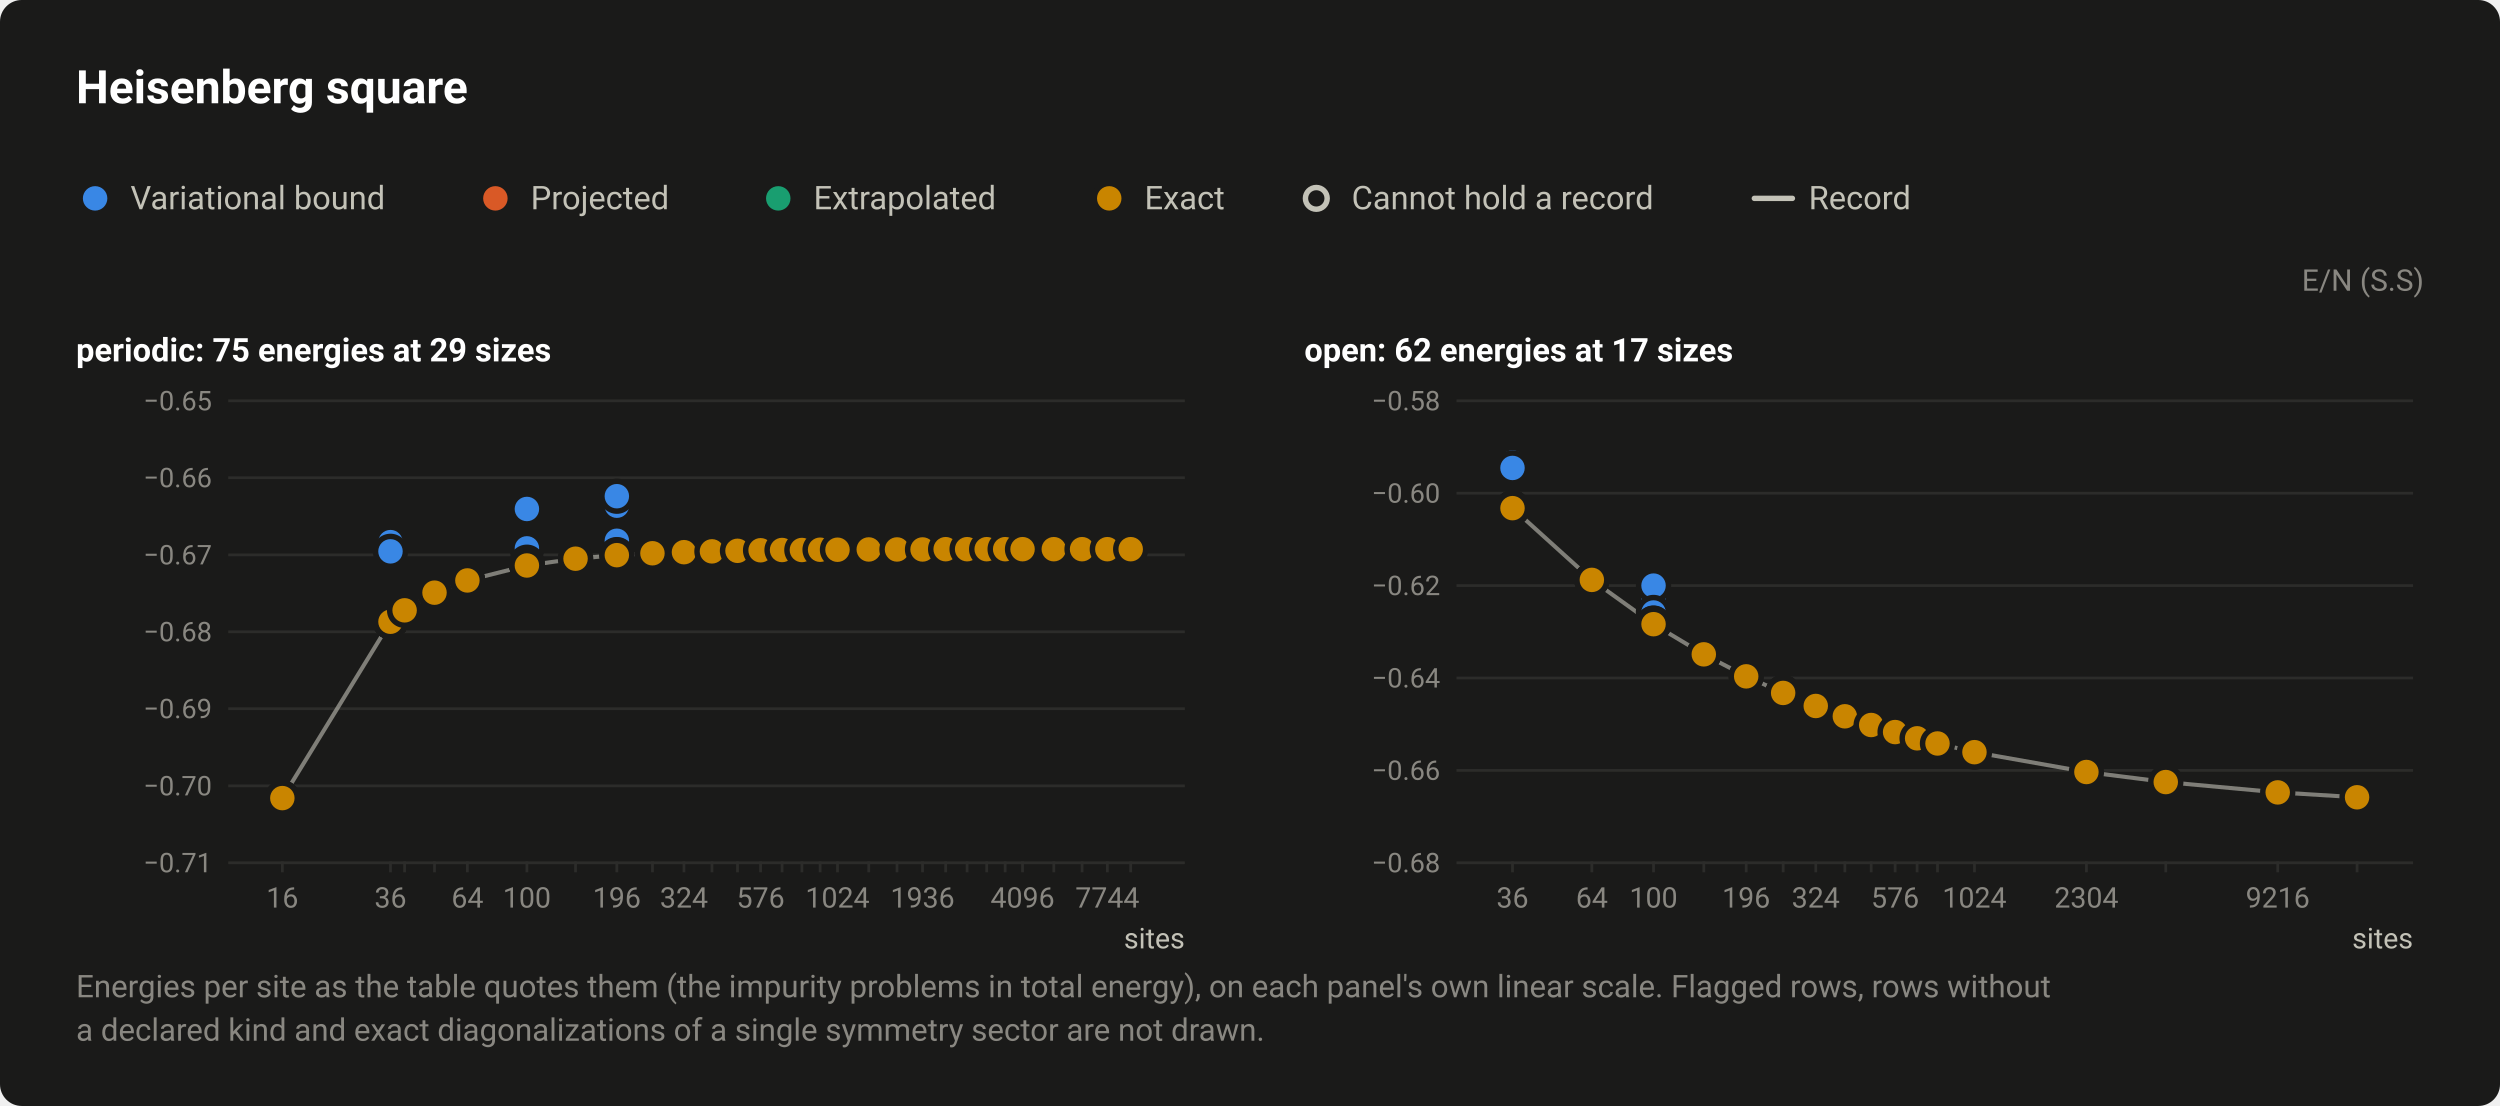
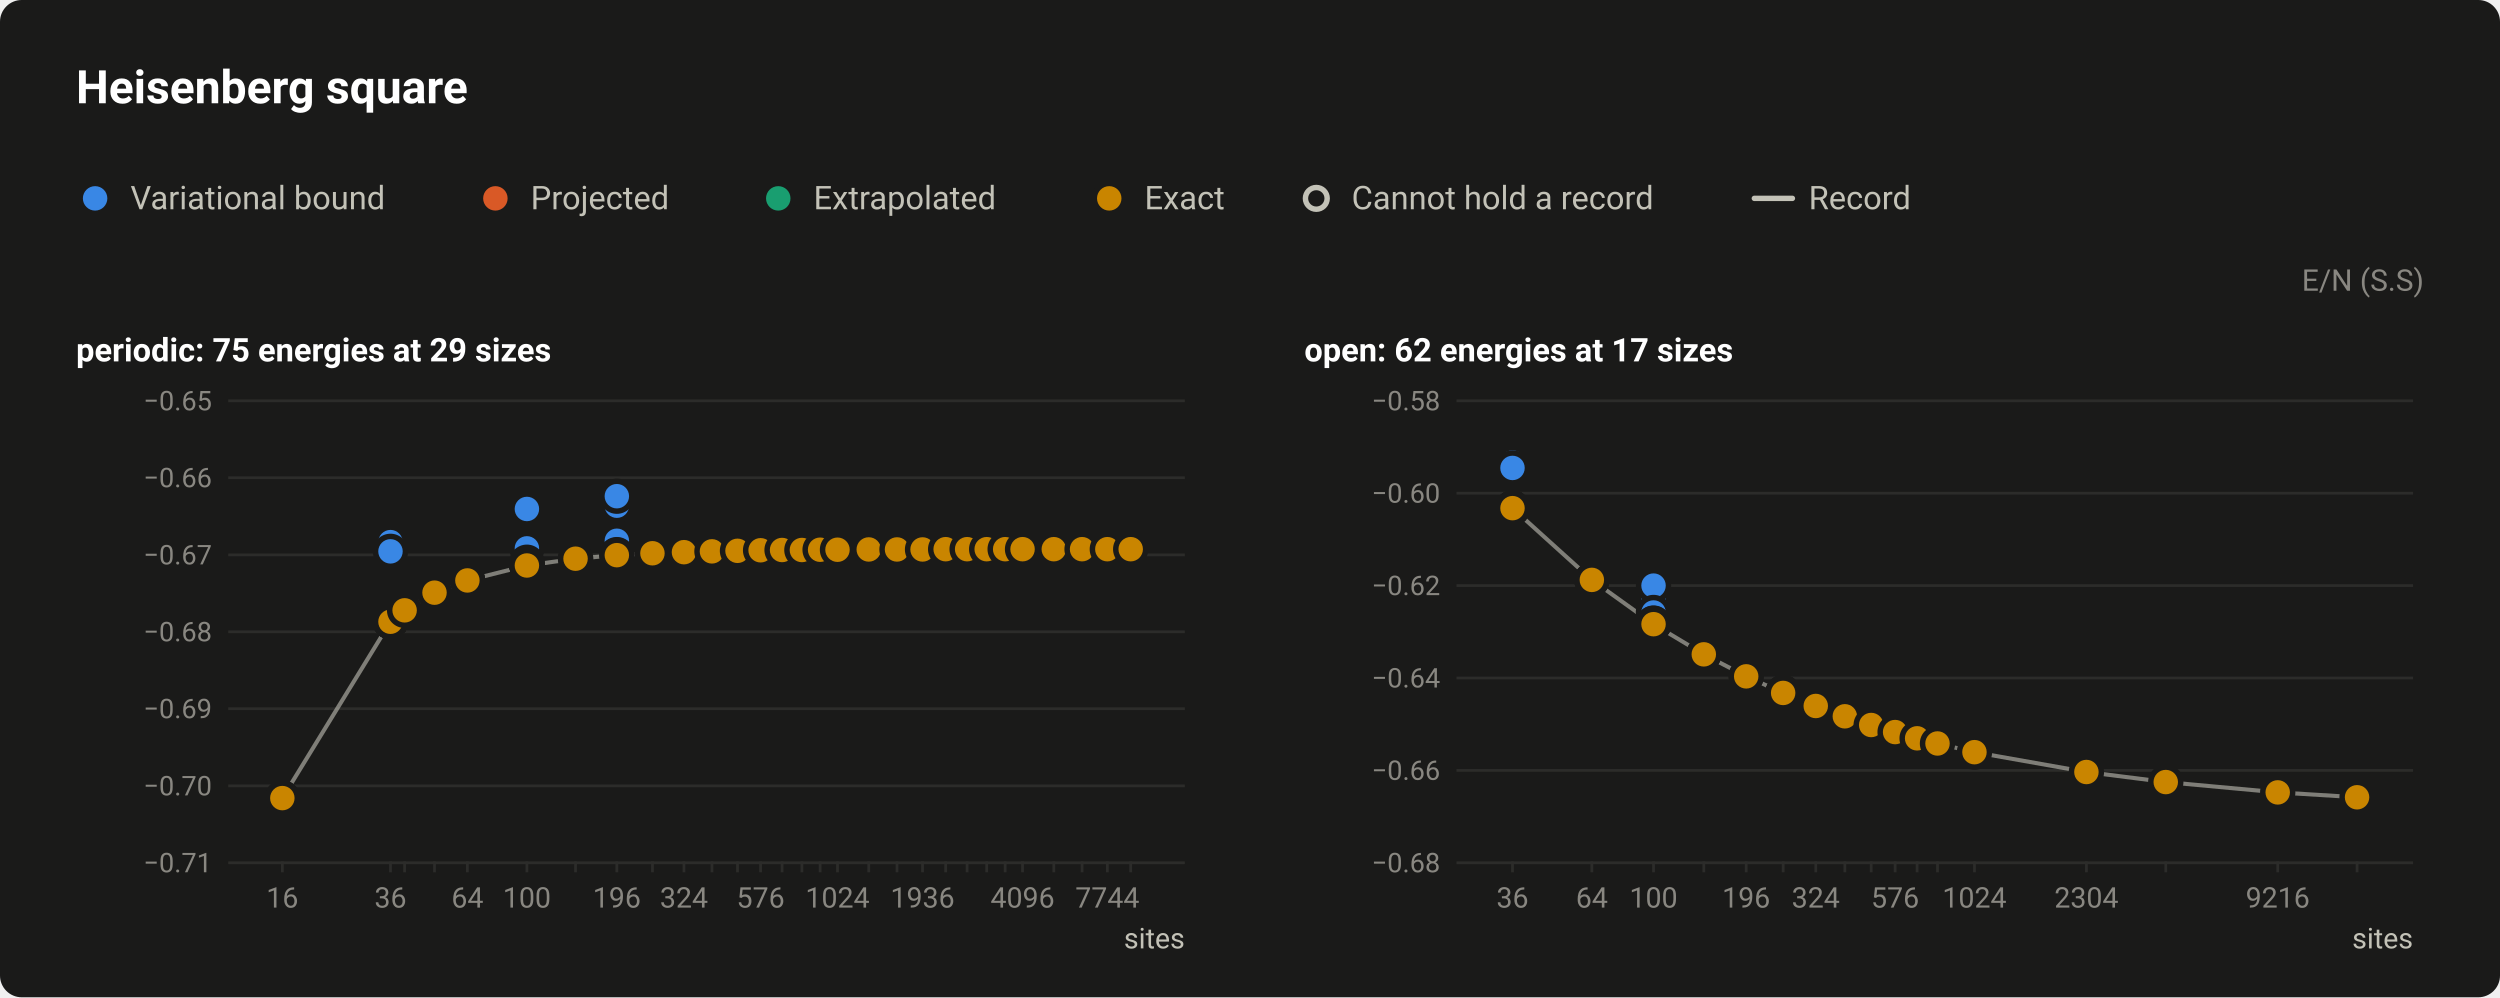
- <svg xmlns="http://www.w3.org/2000/svg" width="920" height="407" viewBox="0 0 920 407" role="img" aria-labelledby="title desc">
+ <svg xmlns="http://www.w3.org/2000/svg" width="920" height="367" viewBox="0 0 920 367" role="img" aria-labelledby="title desc">
  <style>text{font-family:system-ui,-apple-system,"Segoe UI",Roboto,"Helvetica Neue",Arial,sans-serif}</style>
-   <rect width="920" height="407" rx="8" fill="#1a1a19" />
+   <rect width="920" height="367" rx="8" fill="#1a1a19" />
  <text x="28" y="38" font-size="17" fill="#ffffff" font-weight="600">Heisenberg square</text>
  <circle cx="35" cy="73" r="6.5" fill="#1a1a19" />
  <circle cx="35" cy="73" r="4.5" fill="#3987e5" />
  <text x="48" y="77" font-size="12" fill="#c3c2b7">Variational bound</text>
  <circle cx="182.3" cy="73" r="6.5" fill="#1a1a19" />
  <circle cx="182.3" cy="73" r="4.5" fill="#d95926" />
  <text x="195.3" y="77" font-size="12" fill="#c3c2b7">Projected</text>
  <circle cx="286.4" cy="73" r="6.5" fill="#1a1a19" />
  <circle cx="286.4" cy="73" r="4.5" fill="#199e70" />
  <text x="299.4" y="77" font-size="12" fill="#c3c2b7">Extrapolated</text>
  <circle cx="408.2" cy="73" r="6.5" fill="#1a1a19" />
  <circle cx="408.2" cy="73" r="4.5" fill="#c98500" />
  <text x="421.2" y="77" font-size="12" fill="#c3c2b7">Exact</text>
  <circle cx="484.4" cy="73" r="6.5" fill="#1a1a19" />
  <circle cx="484.4" cy="73" r="4" fill="#1a1a19" stroke="#c3c2b7" stroke-width="2" />
  <text x="497.4" y="77" font-size="12" fill="#c3c2b7">Cannot hold a record</text>
  <path d="M645.6 73H659.6" stroke="#c3c2b7" stroke-width="2" stroke-linecap="round" />
  <text x="665.6" y="77" font-size="12" fill="#c3c2b7">Record</text>
  <text x="892" y="107" font-size="11" fill="#898781" text-anchor="end">E/N (S.S)</text>
  <text x="28" y="133" font-size="12" fill="#ffffff" font-weight="600">periodic: 75 energies at 29 sizes</text>
  <path d="M84 317.5H436" stroke="#2c2c2a" stroke-width="1" />
  <text x="78" y="321" font-size="10" fill="#898781" text-anchor="end" style="font-variant-numeric:tabular-nums">−0.71</text>
  <path d="M84 289.2H436" stroke="#2c2c2a" stroke-width="1" />
  <text x="78" y="292.7" font-size="10" fill="#898781" text-anchor="end" style="font-variant-numeric:tabular-nums">−0.70</text>
  <path d="M84 260.8H436" stroke="#2c2c2a" stroke-width="1" />
  <text x="78" y="264.3" font-size="10" fill="#898781" text-anchor="end" style="font-variant-numeric:tabular-nums">−0.69</text>
  <path d="M84 232.5H436" stroke="#2c2c2a" stroke-width="1" />
  <text x="78" y="236" font-size="10" fill="#898781" text-anchor="end" style="font-variant-numeric:tabular-nums">−0.68</text>
  <path d="M84 204.2H436" stroke="#2c2c2a" stroke-width="1" />
  <text x="78" y="207.7" font-size="10" fill="#898781" text-anchor="end" style="font-variant-numeric:tabular-nums">−0.67</text>
  <path d="M84 175.8H436" stroke="#2c2c2a" stroke-width="1" />
  <text x="78" y="179.3" font-size="10" fill="#898781" text-anchor="end" style="font-variant-numeric:tabular-nums">−0.66</text>
  <path d="M84 147.5H436" stroke="#2c2c2a" stroke-width="1" />
  <text x="78" y="151" font-size="10" fill="#898781" text-anchor="end" style="font-variant-numeric:tabular-nums">−0.65</text>
  <path d="M103.9 317v4" stroke="#2c2c2a" stroke-width="1" />
  <text x="103.9" y="334" font-size="10.5" fill="#898781" text-anchor="middle" style="font-variant-numeric:tabular-nums">16</text>
  <path d="M143.7 317v4" stroke="#2c2c2a" stroke-width="1" />
  <text x="143.7" y="334" font-size="10.5" fill="#898781" text-anchor="middle" style="font-variant-numeric:tabular-nums">36</text>
  <path d="M148.9 317v4" stroke="#2c2c2a" stroke-width="1" />
  <path d="M159.9 317v4" stroke="#2c2c2a" stroke-width="1" />
  <path d="M172 317v4" stroke="#2c2c2a" stroke-width="1" />
  <text x="172" y="334" font-size="10.5" fill="#898781" text-anchor="middle" style="font-variant-numeric:tabular-nums">64</text>
  <path d="M193.9 317v4" stroke="#2c2c2a" stroke-width="1" />
  <text x="193.9" y="334" font-size="10.5" fill="#898781" text-anchor="middle" style="font-variant-numeric:tabular-nums">100</text>
  <path d="M211.8 317v4" stroke="#2c2c2a" stroke-width="1" />
  <path d="M227 317v4" stroke="#2c2c2a" stroke-width="1" />
  <text x="227" y="334" font-size="10.5" fill="#898781" text-anchor="middle" style="font-variant-numeric:tabular-nums">196</text>
  <path d="M240.1 317v4" stroke="#2c2c2a" stroke-width="1" />
  <path d="M251.7 317v4" stroke="#2c2c2a" stroke-width="1" />
  <text x="251.7" y="334" font-size="10.5" fill="#898781" text-anchor="middle" style="font-variant-numeric:tabular-nums">324</text>
  <path d="M262 317v4" stroke="#2c2c2a" stroke-width="1" />
  <path d="M271.4 317v4" stroke="#2c2c2a" stroke-width="1" />
  <path d="M279.9 317v4" stroke="#2c2c2a" stroke-width="1" />
  <text x="279.9" y="334" font-size="10.5" fill="#898781" text-anchor="middle" style="font-variant-numeric:tabular-nums">576</text>
  <path d="M287.8 317v4" stroke="#2c2c2a" stroke-width="1" />
  <path d="M295.1 317v4" stroke="#2c2c2a" stroke-width="1" />
  <path d="M301.8 317v4" stroke="#2c2c2a" stroke-width="1" />
  <path d="M308.2 317v4" stroke="#2c2c2a" stroke-width="1" />
  <text x="308.2" y="334" font-size="10.5" fill="#898781" text-anchor="middle" style="font-variant-numeric:tabular-nums">1024</text>
  <path d="M319.7 317v4" stroke="#2c2c2a" stroke-width="1" />
  <path d="M330.1 317v4" stroke="#2c2c2a" stroke-width="1" />
  <path d="M339.5 317v4" stroke="#2c2c2a" stroke-width="1" />
  <text x="339.5" y="334" font-size="10.5" fill="#898781" text-anchor="middle" style="font-variant-numeric:tabular-nums">1936</text>
  <path d="M348 317v4" stroke="#2c2c2a" stroke-width="1" />
  <path d="M355.9 317v4" stroke="#2c2c2a" stroke-width="1" />
  <path d="M363.1 317v4" stroke="#2c2c2a" stroke-width="1" />
  <path d="M369.9 317v4" stroke="#2c2c2a" stroke-width="1" />
  <path d="M376.3 317v4" stroke="#2c2c2a" stroke-width="1" />
  <text x="376.3" y="334" font-size="10.5" fill="#898781" text-anchor="middle" style="font-variant-numeric:tabular-nums">4096</text>
  <path d="M387.8 317v4" stroke="#2c2c2a" stroke-width="1" />
  <path d="M398.2 317v4" stroke="#2c2c2a" stroke-width="1" />
  <path d="M407.5 317v4" stroke="#2c2c2a" stroke-width="1" />
  <text x="407.5" y="334" font-size="10.5" fill="#898781" text-anchor="middle" style="font-variant-numeric:tabular-nums">7744</text>
  <path d="M416.1 317v4" stroke="#2c2c2a" stroke-width="1" />
  <text x="436" y="349" font-size="10.5" fill="#c3c2b7" text-anchor="end">sites</text>
  <path d="M103.9 293.7L143.7 228.8L148.9 224.6L159.9 218.1L172 213.6L193.9 208.1L211.8 205.6L227 204.3L240.1 203.6L251.7 203.2L262 202.9L271.4 202.7L279.9 202.5L287.8 202.4L295.1 202.4L301.8 202.3L308.2 202.3L319.7 202.2L330.1 202.2L339.5 202.2L348 202.1L355.9 202.1L363.1 202.1L369.9 202.1L376.3 202.1L387.8 202.1L398.2 202.1L407.5 202.1L416.1 202.1" fill="none" stroke="#c3c2b7" stroke-width="1.5" stroke-linejoin="round" opacity="0.6" />
  <a class="pt" href="/instances/#r-Heisenberg_square_16_P-b6585028">
    <circle cx="103.9" cy="293.6" r="6.5" fill="#1a1a19" />
    <circle cx="103.9" cy="293.6" r="4" fill="#1a1a19" stroke="#3987e5" stroke-width="2" />
  </a>
  <a class="pt" href="/instances/#r-Heisenberg_square_36_P-7b04264f">
    <circle cx="143.7" cy="228.8" r="6.5" fill="#1a1a19" />
    <circle cx="143.7" cy="228.8" r="4" fill="#1a1a19" stroke="#199e70" stroke-width="2" />
  </a>
  <a class="pt" href="/instances/#r-Heisenberg_square_36_P-01101ea7">
    <circle cx="143.7" cy="228.6" r="6.5" fill="#1a1a19" />
    <circle cx="143.7" cy="228.6" r="4" fill="#1a1a19" stroke="#3987e5" stroke-width="2" />
  </a>
  <a class="pt" href="/instances/#r-Heisenberg_square_36_P-cf8d6284">
    <circle cx="143.7" cy="228.8" r="6.5" fill="#1a1a19" />
    <circle cx="143.7" cy="228.8" r="4" fill="#1a1a19" stroke="#3987e5" stroke-width="2" />
  </a>
  <a class="pt" href="/instances/#r-Heisenberg_square_64_P-9c103b25">
    <circle cx="172" cy="213.4" r="6.5" fill="#1a1a19" />
    <circle cx="172" cy="213.4" r="4" fill="#1a1a19" stroke="#3987e5" stroke-width="2" />
  </a>
  <a class="pt" href="/instances/#r-Heisenberg_square_100_P-43445cdc">
    <circle cx="193.9" cy="207.5" r="6.5" fill="#1a1a19" />
    <circle cx="193.9" cy="207.5" r="4" fill="#1a1a19" stroke="#3987e5" stroke-width="2" />
  </a>
  <a class="pt" href="/instances/#r-Heisenberg_square_100_P-9bb9398c">
    <circle cx="193.9" cy="207.8" r="6.5" fill="#1a1a19" />
    <circle cx="193.9" cy="207.8" r="4" fill="#1a1a19" stroke="#3987e5" stroke-width="2" />
  </a>
  <a class="pt" href="/instances/#r-Heisenberg_square_256_P-888fcc17">
    <circle cx="240.1" cy="203.6" r="6.5" fill="#1a1a19" />
    <circle cx="240.1" cy="203.6" r="4" fill="#1a1a19" stroke="#199e70" stroke-width="2" />
  </a>
  <a class="pt" href="/instances/#r-Heisenberg_square_324_P-94fe833b">
    <circle cx="251.7" cy="203" r="6.5" fill="#1a1a19" />
    <circle cx="251.7" cy="203" r="4" fill="#1a1a19" stroke="#199e70" stroke-width="2" />
  </a>
  <a class="pt" href="/instances/#r-Heisenberg_square_1024_P-8d82e0e3">
    <circle cx="308.2" cy="202.2" r="6.5" fill="#1a1a19" />
    <circle cx="308.2" cy="202.2" r="4" fill="#1a1a19" stroke="#199e70" stroke-width="2" />
  </a>
  <a class="pt" href="/instances/#r-Heisenberg_square_16_P-6d66d679">
    <circle cx="103.9" cy="293.6" r="6.5" fill="#1a1a19" />
    <circle cx="103.9" cy="293.6" r="4.5" fill="#3987e5" />
  </a>
  <a class="pt" href="/instances/#r-Heisenberg_square_36_P-53d0b43d">
    <circle cx="143.7" cy="228.1" r="6.5" fill="#1a1a19" />
    <circle cx="143.7" cy="228.1" r="4.5" fill="#3987e5" />
  </a>
  <a class="pt" href="/instances/#r-Heisenberg_square_36_P-71899630">
    <circle cx="143.7" cy="199.5" r="6.5" fill="#1a1a19" />
    <circle cx="143.7" cy="199.5" r="4.5" fill="#3987e5" />
  </a>
  <a class="pt" href="/instances/#r-Heisenberg_square_36_P-31a7bd0f">
    <circle cx="143.7" cy="202.9" r="6.5" fill="#1a1a19" />
    <circle cx="143.7" cy="202.9" r="4.5" fill="#3987e5" />
  </a>
  <a class="pt" href="/instances/#r-Heisenberg_square_36_P-1945c922">
    <circle cx="143.7" cy="228.8" r="6.5" fill="#1a1a19" />
    <circle cx="143.7" cy="228.8" r="4.5" fill="#3987e5" />
  </a>
  <a class="pt" href="/instances/#r-Heisenberg_square_36_P-ce066af9">
    <circle cx="143.7" cy="228.8" r="6.5" fill="#1a1a19" />
    <circle cx="143.7" cy="228.8" r="4.5" fill="#3987e5" />
  </a>
  <a class="pt" href="/instances/#r-Heisenberg_square_36_P-130396e6">
    <circle cx="143.7" cy="228.7" r="6.5" fill="#1a1a19" />
    <circle cx="143.7" cy="228.7" r="4.5" fill="#3987e5" />
  </a>
  <a class="pt" href="/instances/#r-Heisenberg_square_36_P-19e3887e">
    <circle cx="143.7" cy="228.8" r="6.5" fill="#1a1a19" />
    <circle cx="143.7" cy="228.8" r="4.5" fill="#3987e5" />
  </a>
  <a class="pt" href="/instances/#r-Heisenberg_square_36_P-8f31c5ee">
    <circle cx="143.7" cy="227.8" r="6.5" fill="#1a1a19" />
    <circle cx="143.7" cy="227.8" r="4.5" fill="#3987e5" />
  </a>
  <a class="pt" href="/instances/#r-Heisenberg_square_64_P-a86c8feb">
    <circle cx="172" cy="213.5" r="6.5" fill="#1a1a19" />
    <circle cx="172" cy="213.5" r="4.5" fill="#3987e5" />
  </a>
  <a class="pt" href="/instances/#r-Heisenberg_square_64_P-a86a65ef">
    <circle cx="172" cy="213.5" r="6.5" fill="#1a1a19" />
    <circle cx="172" cy="213.5" r="4.5" fill="#3987e5" />
  </a>
  <a class="pt" href="/instances/#r-Heisenberg_square_100_P-3c5489e4">
    <circle cx="193.9" cy="201.8" r="6.5" fill="#1a1a19" />
    <circle cx="193.9" cy="201.8" r="4.5" fill="#3987e5" />
  </a>
  <a class="pt" href="/instances/#r-Heisenberg_square_100_P-039a31a3">
    <circle cx="193.9" cy="206.9" r="6.5" fill="#1a1a19" />
    <circle cx="193.9" cy="206.9" r="4.5" fill="#3987e5" />
  </a>
  <a class="pt" href="/instances/#r-Heisenberg_square_100_P-70020c1a">
    <circle cx="193.9" cy="207.6" r="6.5" fill="#1a1a19" />
    <circle cx="193.9" cy="207.6" r="4.5" fill="#3987e5" />
  </a>
  <a class="pt" href="/instances/#r-Heisenberg_square_100_P-6c3af8b1">
    <circle cx="193.9" cy="189.1" r="6.5" fill="#1a1a19" />
    <circle cx="193.9" cy="189.1" r="4.5" fill="#3987e5" />
  </a>
  <a class="pt" href="/instances/#r-Heisenberg_square_100_P-ae52a4ca">
    <circle cx="193.9" cy="187.9" r="6.5" fill="#1a1a19" />
    <circle cx="193.9" cy="187.9" r="4.5" fill="#3987e5" />
  </a>
  <a class="pt" href="/instances/#r-Heisenberg_square_100_P-57a229b7">
    <circle cx="193.9" cy="187.3" r="6.5" fill="#1a1a19" />
    <circle cx="193.9" cy="187.3" r="4.5" fill="#3987e5" />
  </a>
  <a class="pt" href="/instances/#r-Heisenberg_square_100_P-ffef2232">
    <circle cx="193.9" cy="208.1" r="6.5" fill="#1a1a19" />
    <circle cx="193.9" cy="208.1" r="4.5" fill="#3987e5" />
  </a>
  <a class="pt" href="/instances/#r-Heisenberg_square_100_P-14fe2839">
    <circle cx="193.9" cy="208" r="6.5" fill="#1a1a19" />
    <circle cx="193.9" cy="208" r="4.5" fill="#3987e5" />
  </a>
  <a class="pt" href="/instances/#r-Heisenberg_square_100_P-75f46cc2">
    <circle cx="193.9" cy="207.9" r="6.5" fill="#1a1a19" />
    <circle cx="193.9" cy="207.9" r="4.5" fill="#3987e5" />
  </a>
  <a class="pt" href="/instances/#r-Heisenberg_square_100_P-856790be">
    <circle cx="193.9" cy="208" r="6.5" fill="#1a1a19" />
    <circle cx="193.9" cy="208" r="4.5" fill="#3987e5" />
  </a>
  <a class="pt" href="/instances/#r-Heisenberg_square_100_P-9586d14e">
    <circle cx="193.9" cy="207.7" r="6.5" fill="#1a1a19" />
    <circle cx="193.9" cy="207.7" r="4.5" fill="#3987e5" />
  </a>
  <a class="pt" href="/instances/#r-Heisenberg_square_144_P-4c61613f">
    <circle cx="211.8" cy="205.4" r="6.5" fill="#1a1a19" />
    <circle cx="211.8" cy="205.4" r="4.5" fill="#3987e5" />
  </a>
  <a class="pt" href="/instances/#r-Heisenberg_square_196_P-5989a09d">
    <circle cx="227" cy="199" r="6.5" fill="#1a1a19" />
    <circle cx="227" cy="199" r="4.5" fill="#3987e5" />
  </a>
  <a class="pt" href="/instances/#r-Heisenberg_square_196_P-2a0228af">
    <circle cx="227" cy="186.1" r="6.5" fill="#1a1a19" />
    <circle cx="227" cy="186.1" r="4.5" fill="#3987e5" />
  </a>
  <a class="pt" href="/instances/#r-Heisenberg_square_196_P-e8fcdcd5">
    <circle cx="227" cy="182.6" r="6.5" fill="#1a1a19" />
    <circle cx="227" cy="182.6" r="4.5" fill="#3987e5" />
  </a>
  <a class="pt" href="/instances/#r-Heisenberg_square_196_P-54abef6d">
    <circle cx="227" cy="204.1" r="6.5" fill="#1a1a19" />
    <circle cx="227" cy="204.1" r="4.5" fill="#3987e5" />
  </a>
  <a class="pt" href="/instances/#r-Heisenberg_square_256_P-e66ad7d8">
    <circle cx="240.1" cy="202.9" r="6.5" fill="#1a1a19" />
    <circle cx="240.1" cy="202.9" r="4.5" fill="#3987e5" />
  </a>
  <a class="pt" href="/instances/#r-Heisenberg_square_256_P-55aa8de4">
    <circle cx="240.1" cy="203.3" r="6.5" fill="#1a1a19" />
    <circle cx="240.1" cy="203.3" r="4.5" fill="#3987e5" />
  </a>
  <a class="pt" href="/instances/#r-Heisenberg_square_324_P-6a4e5f59">
    <circle cx="251.7" cy="202.8" r="6.5" fill="#1a1a19" />
    <circle cx="251.7" cy="202.8" r="4.5" fill="#3987e5" />
  </a>
  <a class="pt" href="/instances/#r-Heisenberg_square_400_P-418988d3">
    <circle cx="262" cy="202.5" r="6.5" fill="#1a1a19" />
    <circle cx="262" cy="202.5" r="4.5" fill="#3987e5" />
  </a>
  <a class="pt" href="/instances/#r-Heisenberg_square_576_P-06eb730c">
    <circle cx="279.9" cy="201.5" r="6.5" fill="#1a1a19" />
    <circle cx="279.9" cy="201.5" r="4.5" fill="#3987e5" />
  </a>
  <a class="pt" href="/instances/#r-Heisenberg_square_576_P-7d1c39a5">
    <circle cx="279.9" cy="202.1" r="6.5" fill="#1a1a19" />
    <circle cx="279.9" cy="202.1" r="4.5" fill="#3987e5" />
  </a>
  <a class="pt" href="/instances/#r-Heisenberg_square_784_P-9607c723">
    <circle cx="295.1" cy="201.9" r="6.5" fill="#1a1a19" />
    <circle cx="295.1" cy="201.9" r="4.5" fill="#3987e5" />
  </a>
  <a class="pt" href="/instances/#r-Heisenberg_square_1024_P-2167262f">
    <circle cx="308.2" cy="201.7" r="6.5" fill="#1a1a19" />
    <circle cx="308.2" cy="201.7" r="4.5" fill="#3987e5" />
  </a>
  <a class="pt" href="/instances/#r-Heisenberg_square_16_P-ff50e4e7">
    <circle cx="103.9" cy="293.7" r="6.5" fill="#1a1a19" />
    <circle cx="103.9" cy="293.7" r="4.5" fill="#c98500" />
  </a>
  <a class="pt" href="/instances/#r-Heisenberg_square_36_P-18940867">
    <circle cx="143.7" cy="228.8" r="6.5" fill="#1a1a19" />
    <circle cx="143.7" cy="228.8" r="4.5" fill="#c98500" />
  </a>
  <a class="pt" href="/instances/#r-Heisenberg_square_36_P-6c662c63">
    <circle cx="143.7" cy="228.8" r="6.5" fill="#1a1a19" />
    <circle cx="143.7" cy="228.8" r="4.5" fill="#c98500" />
  </a>
  <a class="pt" href="/instances/#r-Heisenberg_square_40_P-23c891db">
    <circle cx="148.9" cy="224.6" r="6.5" fill="#1a1a19" />
    <circle cx="148.9" cy="224.6" r="4.5" fill="#c98500" />
  </a>
  <a class="pt" href="/instances/#r-Heisenberg_square_50_P-dc29e8df">
    <circle cx="159.9" cy="218.1" r="6.5" fill="#1a1a19" />
    <circle cx="159.9" cy="218.1" r="4.5" fill="#c98500" />
  </a>
  <a class="pt" href="/instances/#r-Heisenberg_square_64_P-2b2d747e">
    <circle cx="172" cy="213.6" r="6.5" fill="#1a1a19" />
    <circle cx="172" cy="213.6" r="4.5" fill="#c98500" />
  </a>
  <a class="pt" href="/instances/#r-Heisenberg_square_100_P-d7b271b0">
    <circle cx="193.9" cy="208.1" r="6.5" fill="#1a1a19" />
    <circle cx="193.9" cy="208.1" r="4.5" fill="#c98500" />
  </a>
  <a class="pt" href="/instances/#r-Heisenberg_square_144_P-891f16c7">
    <circle cx="211.8" cy="205.6" r="6.5" fill="#1a1a19" />
    <circle cx="211.8" cy="205.6" r="4.5" fill="#c98500" />
  </a>
  <a class="pt" href="/instances/#r-Heisenberg_square_196_P-5e1adca3">
    <circle cx="227" cy="204.3" r="6.5" fill="#1a1a19" />
    <circle cx="227" cy="204.3" r="4.5" fill="#c98500" />
  </a>
  <a class="pt" href="/instances/#r-Heisenberg_square_256_P-dcc5844c">
    <circle cx="240.1" cy="203.6" r="6.5" fill="#1a1a19" />
    <circle cx="240.1" cy="203.6" r="4.5" fill="#c98500" />
  </a>
  <a class="pt" href="/instances/#r-Heisenberg_square_324_P-c4a6b425">
    <circle cx="251.7" cy="203.2" r="6.5" fill="#1a1a19" />
    <circle cx="251.7" cy="203.2" r="4.5" fill="#c98500" />
  </a>
  <a class="pt" href="/instances/#r-Heisenberg_square_400_P-4c461975">
    <circle cx="262" cy="202.9" r="6.5" fill="#1a1a19" />
    <circle cx="262" cy="202.9" r="4.5" fill="#c98500" />
  </a>
  <a class="pt" href="/instances/#r-Heisenberg_square_484_P-99fa5af2">
    <circle cx="271.4" cy="202.7" r="6.5" fill="#1a1a19" />
    <circle cx="271.4" cy="202.7" r="4.5" fill="#c98500" />
  </a>
  <a class="pt" href="/instances/#r-Heisenberg_square_576_P-00e7b2a6">
    <circle cx="279.9" cy="202.5" r="6.5" fill="#1a1a19" />
    <circle cx="279.9" cy="202.5" r="4.5" fill="#c98500" />
  </a>
  <a class="pt" href="/instances/#r-Heisenberg_square_676_P-8b674664">
    <circle cx="287.8" cy="202.4" r="6.5" fill="#1a1a19" />
    <circle cx="287.8" cy="202.4" r="4.5" fill="#c98500" />
  </a>
  <a class="pt" href="/instances/#r-Heisenberg_square_784_P-3b43a39f">
    <circle cx="295.1" cy="202.4" r="6.5" fill="#1a1a19" />
    <circle cx="295.1" cy="202.4" r="4.5" fill="#c98500" />
  </a>
  <a class="pt" href="/instances/#r-Heisenberg_square_900_P-8adc37ee">
    <circle cx="301.8" cy="202.3" r="6.5" fill="#1a1a19" />
    <circle cx="301.8" cy="202.3" r="4.5" fill="#c98500" />
  </a>
  <a class="pt" href="/instances/#r-Heisenberg_square_1024_P-49260e8e">
    <circle cx="308.2" cy="202.3" r="6.5" fill="#1a1a19" />
    <circle cx="308.2" cy="202.3" r="4.5" fill="#c98500" />
  </a>
  <a class="pt" href="/instances/#r-Heisenberg_square_1296_P-225cf2e1">
    <circle cx="319.7" cy="202.2" r="6.5" fill="#1a1a19" />
    <circle cx="319.7" cy="202.2" r="4.5" fill="#c98500" />
  </a>
  <a class="pt" href="/instances/#r-Heisenberg_square_1600_P-ea1045d2">
    <circle cx="330.1" cy="202.2" r="6.5" fill="#1a1a19" />
    <circle cx="330.1" cy="202.2" r="4.5" fill="#c98500" />
  </a>
  <a class="pt" href="/instances/#r-Heisenberg_square_1936_P-c9c308e1">
    <circle cx="339.5" cy="202.2" r="6.5" fill="#1a1a19" />
    <circle cx="339.5" cy="202.2" r="4.5" fill="#c98500" />
  </a>
  <a class="pt" href="/instances/#r-Heisenberg_square_2304_P-041f079f">
    <circle cx="348" cy="202.1" r="6.5" fill="#1a1a19" />
    <circle cx="348" cy="202.1" r="4.5" fill="#c98500" />
  </a>
  <a class="pt" href="/instances/#r-Heisenberg_square_2704_P-c65deab5">
    <circle cx="355.9" cy="202.1" r="6.5" fill="#1a1a19" />
    <circle cx="355.9" cy="202.1" r="4.5" fill="#c98500" />
  </a>
  <a class="pt" href="/instances/#r-Heisenberg_square_3136_P-de28800f">
    <circle cx="363.1" cy="202.1" r="6.5" fill="#1a1a19" />
    <circle cx="363.1" cy="202.1" r="4.5" fill="#c98500" />
  </a>
  <a class="pt" href="/instances/#r-Heisenberg_square_3600_P-8bc4633c">
    <circle cx="369.9" cy="202.1" r="6.5" fill="#1a1a19" />
    <circle cx="369.9" cy="202.1" r="4.5" fill="#c98500" />
  </a>
  <a class="pt" href="/instances/#r-Heisenberg_square_4096_P-62f6a2a2">
    <circle cx="376.3" cy="202.1" r="6.5" fill="#1a1a19" />
    <circle cx="376.3" cy="202.1" r="4.5" fill="#c98500" />
  </a>
  <a class="pt" href="/instances/#r-Heisenberg_square_5184_P-602a48b1">
    <circle cx="387.8" cy="202.1" r="6.5" fill="#1a1a19" />
    <circle cx="387.8" cy="202.1" r="4.5" fill="#c98500" />
  </a>
  <a class="pt" href="/instances/#r-Heisenberg_square_6400_P-cab70b4c">
    <circle cx="398.2" cy="202.1" r="6.5" fill="#1a1a19" />
    <circle cx="398.2" cy="202.1" r="4.5" fill="#c98500" />
  </a>
  <a class="pt" href="/instances/#r-Heisenberg_square_7744_P-9370bfe0">
    <circle cx="407.5" cy="202.1" r="6.5" fill="#1a1a19" />
    <circle cx="407.5" cy="202.1" r="4.5" fill="#c98500" />
  </a>
  <a class="pt" href="/instances/#r-Heisenberg_square_9216_P-6c833c7b">
    <circle cx="416.1" cy="202.1" r="6.5" fill="#1a1a19" />
    <circle cx="416.1" cy="202.1" r="4.5" fill="#c98500" />
  </a>
  <text x="480" y="133" font-size="12" fill="#ffffff" font-weight="600">open: 62 energies at 17 sizes</text>
  <path d="M536 317.5H888" stroke="#2c2c2a" stroke-width="1" />
  <text x="530" y="321" font-size="10" fill="#898781" text-anchor="end" style="font-variant-numeric:tabular-nums">−0.68</text>
  <path d="M536 283.5H888" stroke="#2c2c2a" stroke-width="1" />
  <text x="530" y="287" font-size="10" fill="#898781" text-anchor="end" style="font-variant-numeric:tabular-nums">−0.66</text>
  <path d="M536 249.5H888" stroke="#2c2c2a" stroke-width="1" />
  <text x="530" y="253" font-size="10" fill="#898781" text-anchor="end" style="font-variant-numeric:tabular-nums">−0.64</text>
  <path d="M536 215.5H888" stroke="#2c2c2a" stroke-width="1" />
  <text x="530" y="219" font-size="10" fill="#898781" text-anchor="end" style="font-variant-numeric:tabular-nums">−0.62</text>
  <path d="M536 181.5H888" stroke="#2c2c2a" stroke-width="1" />
  <text x="530" y="185" font-size="10" fill="#898781" text-anchor="end" style="font-variant-numeric:tabular-nums">−0.60</text>
  <path d="M536 147.5H888" stroke="#2c2c2a" stroke-width="1" />
  <text x="530" y="151" font-size="10" fill="#898781" text-anchor="end" style="font-variant-numeric:tabular-nums">−0.58</text>
  <path d="M556.6 317v4" stroke="#2c2c2a" stroke-width="1" />
  <text x="556.6" y="334" font-size="10.5" fill="#898781" text-anchor="middle" style="font-variant-numeric:tabular-nums">36</text>
  <path d="M585.8 317v4" stroke="#2c2c2a" stroke-width="1" />
  <text x="585.8" y="334" font-size="10.5" fill="#898781" text-anchor="middle" style="font-variant-numeric:tabular-nums">64</text>
  <path d="M608.5 317v4" stroke="#2c2c2a" stroke-width="1" />
  <text x="608.5" y="334" font-size="10.5" fill="#898781" text-anchor="middle" style="font-variant-numeric:tabular-nums">100</text>
  <path d="M627 317v4" stroke="#2c2c2a" stroke-width="1" />
  <path d="M642.6 317v4" stroke="#2c2c2a" stroke-width="1" />
  <text x="642.6" y="334" font-size="10.5" fill="#898781" text-anchor="middle" style="font-variant-numeric:tabular-nums">196</text>
  <path d="M656.2 317v4" stroke="#2c2c2a" stroke-width="1" />
  <path d="M668.2 317v4" stroke="#2c2c2a" stroke-width="1" />
  <text x="668.2" y="334" font-size="10.5" fill="#898781" text-anchor="middle" style="font-variant-numeric:tabular-nums">324</text>
  <path d="M678.9 317v4" stroke="#2c2c2a" stroke-width="1" />
  <path d="M688.6 317v4" stroke="#2c2c2a" stroke-width="1" />
  <path d="M697.4 317v4" stroke="#2c2c2a" stroke-width="1" />
  <text x="697.4" y="334" font-size="10.5" fill="#898781" text-anchor="middle" style="font-variant-numeric:tabular-nums">576</text>
  <path d="M705.5 317v4" stroke="#2c2c2a" stroke-width="1" />
  <path d="M713 317v4" stroke="#2c2c2a" stroke-width="1" />
  <path d="M726.6 317v4" stroke="#2c2c2a" stroke-width="1" />
  <text x="726.6" y="334" font-size="10.5" fill="#898781" text-anchor="middle" style="font-variant-numeric:tabular-nums">1024</text>
  <path d="M767.8 317v4" stroke="#2c2c2a" stroke-width="1" />
  <text x="767.8" y="334" font-size="10.5" fill="#898781" text-anchor="middle" style="font-variant-numeric:tabular-nums">2304</text>
  <path d="M797 317v4" stroke="#2c2c2a" stroke-width="1" />
  <path d="M838.2 317v4" stroke="#2c2c2a" stroke-width="1" />
  <text x="838.2" y="334" font-size="10.5" fill="#898781" text-anchor="middle" style="font-variant-numeric:tabular-nums">9216</text>
  <path d="M867.4 317v4" stroke="#2c2c2a" stroke-width="1" />
  <text x="888" y="349" font-size="10.5" fill="#c3c2b7" text-anchor="end">sites</text>
  <path d="M556.6 187L585.8 213.4L608.5 229.7L627 240.8L642.6 248.9L656.2 255L668.2 259.8L678.9 263.6L688.6 266.8L697.4 269.4L705.5 271.7L713 273.6L726.6 276.8L767.8 284.1L797 287.8L838.2 291.6L867.4 293.4" fill="none" stroke="#c3c2b7" stroke-width="1.5" stroke-linejoin="round" opacity="0.6" />
  <a class="pt" href="/instances/#r-Heisenberg_square_36_O-b5997beb">
    <circle cx="556.6" cy="186.8" r="6.5" fill="#1a1a19" />
    <circle cx="556.6" cy="186.8" r="4" fill="#1a1a19" stroke="#3987e5" stroke-width="2" />
  </a>
  <a class="pt" href="/instances/#r-Heisenberg_square_36_O-92d30405">
    <circle cx="556.6" cy="187" r="6.5" fill="#1a1a19" />
    <circle cx="556.6" cy="187" r="4" fill="#1a1a19" stroke="#199e70" stroke-width="2" />
  </a>
  <a class="pt" href="/instances/#r-Heisenberg_square_100_O-8c2d6332">
    <circle cx="608.5" cy="229.7" r="6.5" fill="#1a1a19" />
    <circle cx="608.5" cy="229.7" r="4" fill="#1a1a19" stroke="#199e70" stroke-width="2" />
  </a>
  <a class="pt" href="/instances/#r-Heisenberg_square_100_O-289c514d">
    <circle cx="608.5" cy="229.7" r="6.5" fill="#1a1a19" />
    <circle cx="608.5" cy="229.7" r="4" fill="#1a1a19" stroke="#199e70" stroke-width="2" />
  </a>
  <a class="pt" href="/instances/#r-Heisenberg_square_36_O-0e47cc7e">
    <circle cx="556.6" cy="187" r="6.5" fill="#1a1a19" />
    <circle cx="556.6" cy="187" r="4.5" fill="#3987e5" />
  </a>
  <a class="pt" href="/instances/#r-Heisenberg_square_36_O-7801ee9a">
    <circle cx="556.6" cy="170.2" r="6.5" fill="#1a1a19" />
    <circle cx="556.6" cy="170.2" r="4.5" fill="#3987e5" />
  </a>
  <a class="pt" href="/instances/#r-Heisenberg_square_36_O-d510dbe6">
    <circle cx="556.6" cy="172.2" r="6.5" fill="#1a1a19" />
    <circle cx="556.6" cy="172.2" r="4.5" fill="#3987e5" />
  </a>
  <a class="pt" href="/instances/#r-Heisenberg_square_36_O-fb210b63">
    <circle cx="556.6" cy="187" r="6.5" fill="#1a1a19" />
    <circle cx="556.6" cy="187" r="4.5" fill="#3987e5" />
  </a>
  <a class="pt" href="/instances/#r-Heisenberg_square_36_O-9fe37b30">
    <circle cx="556.6" cy="187" r="6.5" fill="#1a1a19" />
    <circle cx="556.6" cy="187" r="4.5" fill="#3987e5" />
  </a>
  <a class="pt" href="/instances/#r-Heisenberg_square_36_O-2f5f02c5">
    <circle cx="556.6" cy="187" r="6.5" fill="#1a1a19" />
    <circle cx="556.6" cy="187" r="4.5" fill="#3987e5" />
  </a>
  <a class="pt" href="/instances/#r-Heisenberg_square_36_O-23adf5f2">
    <circle cx="556.6" cy="186.9" r="6.5" fill="#1a1a19" />
    <circle cx="556.6" cy="186.9" r="4.5" fill="#3987e5" />
  </a>
  <a class="pt" href="/instances/#r-Heisenberg_square_36_O-ee4f7c7e">
    <circle cx="556.6" cy="186.9" r="6.5" fill="#1a1a19" />
    <circle cx="556.6" cy="186.9" r="4.5" fill="#3987e5" />
  </a>
  <a class="pt" href="/instances/#r-Heisenberg_square_36_O-900d72e6">
    <circle cx="556.6" cy="186.9" r="6.5" fill="#1a1a19" />
    <circle cx="556.6" cy="186.9" r="4.5" fill="#3987e5" />
  </a>
  <a class="pt" href="/instances/#r-Heisenberg_square_64_O-25226d50">
    <circle cx="585.8" cy="213.3" r="6.5" fill="#1a1a19" />
    <circle cx="585.8" cy="213.3" r="4.5" fill="#3987e5" />
  </a>
  <a class="pt" href="/instances/#r-Heisenberg_square_64_O-51c78d18">
    <circle cx="585.8" cy="213.4" r="6.5" fill="#1a1a19" />
    <circle cx="585.8" cy="213.4" r="4.5" fill="#3987e5" />
  </a>
  <a class="pt" href="/instances/#r-Heisenberg_square_64_O-92607b83">
    <circle cx="585.8" cy="213.4" r="6.5" fill="#1a1a19" />
    <circle cx="585.8" cy="213.4" r="4.5" fill="#3987e5" />
  </a>
  <a class="pt" href="/instances/#r-Heisenberg_square_100_O-1c88e594">
    <circle cx="608.5" cy="229.6" r="6.5" fill="#1a1a19" />
    <circle cx="608.5" cy="229.6" r="4.5" fill="#3987e5" />
  </a>
  <a class="pt" href="/instances/#r-Heisenberg_square_100_O-8795db83">
    <circle cx="608.5" cy="229.7" r="6.5" fill="#1a1a19" />
    <circle cx="608.5" cy="229.7" r="4.5" fill="#3987e5" />
  </a>
  <a class="pt" href="/instances/#r-Heisenberg_square_100_O-ec0e173d">
    <circle cx="608.5" cy="229.7" r="6.5" fill="#1a1a19" />
    <circle cx="608.5" cy="229.7" r="4.5" fill="#3987e5" />
  </a>
  <a class="pt" href="/instances/#r-Heisenberg_square_100_O-4fff8dce">
    <circle cx="608.5" cy="229.7" r="6.5" fill="#1a1a19" />
    <circle cx="608.5" cy="229.7" r="4.5" fill="#3987e5" />
  </a>
  <a class="pt" href="/instances/#r-Heisenberg_square_100_O-884e88a2">
    <circle cx="608.5" cy="225" r="6.5" fill="#1a1a19" />
    <circle cx="608.5" cy="225" r="4.5" fill="#3987e5" />
  </a>
  <a class="pt" href="/instances/#r-Heisenberg_square_100_O-ab26425f">
    <circle cx="608.5" cy="228.1" r="6.5" fill="#1a1a19" />
    <circle cx="608.5" cy="228.1" r="4.5" fill="#3987e5" />
  </a>
  <a class="pt" href="/instances/#r-Heisenberg_square_100_O-b32b147a">
    <circle cx="608.5" cy="229.5" r="6.5" fill="#1a1a19" />
    <circle cx="608.5" cy="229.5" r="4.5" fill="#3987e5" />
  </a>
  <a class="pt" href="/instances/#r-Heisenberg_square_100_O-4f08fee2">
    <circle cx="608.5" cy="219.7" r="6.5" fill="#1a1a19" />
    <circle cx="608.5" cy="219.7" r="4.5" fill="#3987e5" />
  </a>
  <a class="pt" href="/instances/#r-Heisenberg_square_100_O-f41c13d3">
    <circle cx="608.5" cy="215.5" r="6.5" fill="#1a1a19" />
    <circle cx="608.5" cy="215.5" r="4.5" fill="#3987e5" />
  </a>
  <a class="pt" href="/instances/#r-Heisenberg_square_100_O-b711ee63">
    <circle cx="608.5" cy="229.7" r="6.5" fill="#1a1a19" />
    <circle cx="608.5" cy="229.7" r="4.5" fill="#3987e5" />
  </a>
  <a class="pt" href="/instances/#r-Heisenberg_square_100_O-b6f98576">
    <circle cx="608.5" cy="229.7" r="6.5" fill="#1a1a19" />
    <circle cx="608.5" cy="229.7" r="4.5" fill="#3987e5" />
  </a>
  <a class="pt" href="/instances/#r-Heisenberg_square_100_O-dedc5273">
    <circle cx="608.5" cy="229.7" r="6.5" fill="#1a1a19" />
    <circle cx="608.5" cy="229.7" r="4.5" fill="#3987e5" />
  </a>
  <a class="pt" href="/instances/#r-Heisenberg_square_100_O-ee661f45">
    <circle cx="608.5" cy="229.6" r="6.5" fill="#1a1a19" />
    <circle cx="608.5" cy="229.6" r="4.5" fill="#3987e5" />
  </a>
  <a class="pt" href="/instances/#r-Heisenberg_square_100_O-05e4d2f5">
    <circle cx="608.5" cy="229.5" r="6.5" fill="#1a1a19" />
    <circle cx="608.5" cy="229.5" r="4.5" fill="#3987e5" />
  </a>
  <a class="pt" href="/instances/#r-Heisenberg_square_100_O-775e1396">
    <circle cx="608.5" cy="225.4" r="6.5" fill="#1a1a19" />
    <circle cx="608.5" cy="225.4" r="4.5" fill="#3987e5" />
  </a>
  <a class="pt" href="/instances/#r-Heisenberg_square_100_O-f8d2a545">
    <circle cx="608.5" cy="229.6" r="6.5" fill="#1a1a19" />
    <circle cx="608.5" cy="229.6" r="4.5" fill="#3987e5" />
  </a>
  <a class="pt" href="/instances/#r-Heisenberg_square_100_O-9a05b318">
    <circle cx="608.5" cy="229.3" r="6.5" fill="#1a1a19" />
    <circle cx="608.5" cy="229.3" r="4.5" fill="#3987e5" />
  </a>
  <a class="pt" href="/instances/#r-Heisenberg_square_100_O-98c02421">
    <circle cx="608.5" cy="229.4" r="6.5" fill="#1a1a19" />
    <circle cx="608.5" cy="229.4" r="4.5" fill="#3987e5" />
  </a>
  <a class="pt" href="/instances/#r-Heisenberg_square_144_O-c046d7c8">
    <circle cx="627" cy="240.8" r="6.5" fill="#1a1a19" />
    <circle cx="627" cy="240.8" r="4.5" fill="#3987e5" />
  </a>
  <a class="pt" href="/instances/#r-Heisenberg_square_196_O-a004bf1b">
    <circle cx="642.6" cy="248.9" r="6.5" fill="#1a1a19" />
    <circle cx="642.6" cy="248.9" r="4.5" fill="#3987e5" />
  </a>
  <a class="pt" href="/instances/#r-Heisenberg_square_256_O-a2a6d206">
    <circle cx="656.2" cy="255" r="6.5" fill="#1a1a19" />
    <circle cx="656.2" cy="255" r="4.5" fill="#3987e5" />
  </a>
  <a class="pt" href="/instances/#r-Heisenberg_square_256_O-fc04815b">
    <circle cx="656.2" cy="254.8" r="6.5" fill="#1a1a19" />
    <circle cx="656.2" cy="254.8" r="4.5" fill="#3987e5" />
  </a>
  <a class="pt" href="/instances/#r-Heisenberg_square_256_O-20c03fb9">
    <circle cx="656.2" cy="254.8" r="6.5" fill="#1a1a19" />
    <circle cx="656.2" cy="254.8" r="4.5" fill="#3987e5" />
  </a>
  <a class="pt" href="/instances/#r-Heisenberg_square_256_O-fb1de2ce">
    <circle cx="656.2" cy="254.9" r="6.5" fill="#1a1a19" />
    <circle cx="656.2" cy="254.9" r="4.5" fill="#3987e5" />
  </a>
  <a class="pt" href="/instances/#r-Heisenberg_square_256_O-c4406e62">
    <circle cx="656.2" cy="255" r="6.5" fill="#1a1a19" />
    <circle cx="656.2" cy="255" r="4.5" fill="#3987e5" />
  </a>
  <a class="pt" href="/instances/#r-Heisenberg_square_324_O-a020f1f3">
    <circle cx="668.2" cy="259.8" r="6.5" fill="#1a1a19" />
    <circle cx="668.2" cy="259.8" r="4.5" fill="#3987e5" />
  </a>
  <a class="pt" href="/instances/#r-Heisenberg_square_400_O-2c694934">
    <circle cx="678.9" cy="263.6" r="6.5" fill="#1a1a19" />
    <circle cx="678.9" cy="263.6" r="4.5" fill="#3987e5" />
  </a>
  <a class="pt" href="/instances/#r-Heisenberg_square_576_O-7485d11a">
    <circle cx="697.4" cy="269.4" r="6.5" fill="#1a1a19" />
    <circle cx="697.4" cy="269.4" r="4.5" fill="#3987e5" />
  </a>
  <a class="pt" href="/instances/#r-Heisenberg_square_36_O-4dbeaf8b">
    <circle cx="556.6" cy="187" r="6.5" fill="#1a1a19" />
    <circle cx="556.6" cy="187" r="4.5" fill="#c98500" />
  </a>
  <a class="pt" href="/instances/#r-Heisenberg_square_36_O-a6357f65">
    <circle cx="556.6" cy="187" r="6.5" fill="#1a1a19" />
    <circle cx="556.6" cy="187" r="4.5" fill="#c98500" />
  </a>
  <a class="pt" href="/instances/#r-Heisenberg_square_64_O-ca9beadb">
    <circle cx="585.8" cy="213.4" r="6.5" fill="#1a1a19" />
    <circle cx="585.8" cy="213.4" r="4.5" fill="#c98500" />
  </a>
  <a class="pt" href="/instances/#r-Heisenberg_square_100_O-b7127125">
    <circle cx="608.5" cy="229.7" r="6.5" fill="#1a1a19" />
    <circle cx="608.5" cy="229.7" r="4.5" fill="#c98500" />
  </a>
  <a class="pt" href="/instances/#r-Heisenberg_square_144_O-6216f153">
    <circle cx="627" cy="240.8" r="6.5" fill="#1a1a19" />
    <circle cx="627" cy="240.8" r="4.5" fill="#c98500" />
  </a>
  <a class="pt" href="/instances/#r-Heisenberg_square_196_O-251c5876">
    <circle cx="642.6" cy="248.9" r="6.5" fill="#1a1a19" />
    <circle cx="642.6" cy="248.9" r="4.5" fill="#c98500" />
  </a>
  <a class="pt" href="/instances/#r-Heisenberg_square_256_O-4d2a561d">
    <circle cx="656.2" cy="255" r="6.5" fill="#1a1a19" />
    <circle cx="656.2" cy="255" r="4.5" fill="#c98500" />
  </a>
  <a class="pt" href="/instances/#r-Heisenberg_square_324_O-5681ca4b">
    <circle cx="668.2" cy="259.8" r="6.5" fill="#1a1a19" />
    <circle cx="668.2" cy="259.8" r="4.5" fill="#c98500" />
  </a>
  <a class="pt" href="/instances/#r-Heisenberg_square_400_O-ac374054">
    <circle cx="678.9" cy="263.6" r="6.5" fill="#1a1a19" />
    <circle cx="678.9" cy="263.6" r="4.5" fill="#c98500" />
  </a>
  <a class="pt" href="/instances/#r-Heisenberg_square_484_O-6c5a3cd3">
    <circle cx="688.6" cy="266.8" r="6.5" fill="#1a1a19" />
    <circle cx="688.6" cy="266.8" r="4.5" fill="#c98500" />
  </a>
  <a class="pt" href="/instances/#r-Heisenberg_square_576_O-9cc75398">
    <circle cx="697.4" cy="269.4" r="6.5" fill="#1a1a19" />
    <circle cx="697.4" cy="269.4" r="4.5" fill="#c98500" />
  </a>
  <a class="pt" href="/instances/#r-Heisenberg_square_676_O-781853da">
    <circle cx="705.5" cy="271.7" r="6.5" fill="#1a1a19" />
    <circle cx="705.5" cy="271.7" r="4.5" fill="#c98500" />
  </a>
  <a class="pt" href="/instances/#r-Heisenberg_square_784_O-55041ec5">
    <circle cx="713" cy="273.6" r="6.5" fill="#1a1a19" />
    <circle cx="713" cy="273.6" r="4.5" fill="#c98500" />
  </a>
  <a class="pt" href="/instances/#r-Heisenberg_square_1024_O-8d3ccb1e">
    <circle cx="726.6" cy="276.8" r="6.5" fill="#1a1a19" />
    <circle cx="726.6" cy="276.8" r="4.5" fill="#c98500" />
  </a>
  <a class="pt" href="/instances/#r-Heisenberg_square_2304_O-d37e78e5">
    <circle cx="767.8" cy="284.1" r="6.5" fill="#1a1a19" />
    <circle cx="767.8" cy="284.1" r="4.5" fill="#c98500" />
  </a>
  <a class="pt" href="/instances/#r-Heisenberg_square_4096_O-6b83963a">
    <circle cx="797" cy="287.8" r="6.5" fill="#1a1a19" />
    <circle cx="797" cy="287.8" r="4.5" fill="#c98500" />
  </a>
  <a class="pt" href="/instances/#r-Heisenberg_square_9216_O-f92a2e6d">
    <circle cx="838.2" cy="291.6" r="6.5" fill="#1a1a19" />
    <circle cx="838.2" cy="291.6" r="4.5" fill="#c98500" />
  </a>
  <a class="pt" href="/instances/#r-Heisenberg_square_16384_O-d9780a99">
    <circle cx="867.4" cy="293.4" r="6.5" fill="#1a1a19" />
    <circle cx="867.4" cy="293.4" r="4.5" fill="#c98500" />
  </a>
-   <text x="28" y="367" font-size="11.5" fill="#898781">Energies per site as the table quotes them (the impurity problems in total energy), on each panel's own linear scale. Flagged rows, rows without</text>
-   <text x="28" y="383" font-size="11.5" fill="#898781">a declared kind and exact diagonalizations of a single symmetry sector are not drawn.</text>
</svg>
